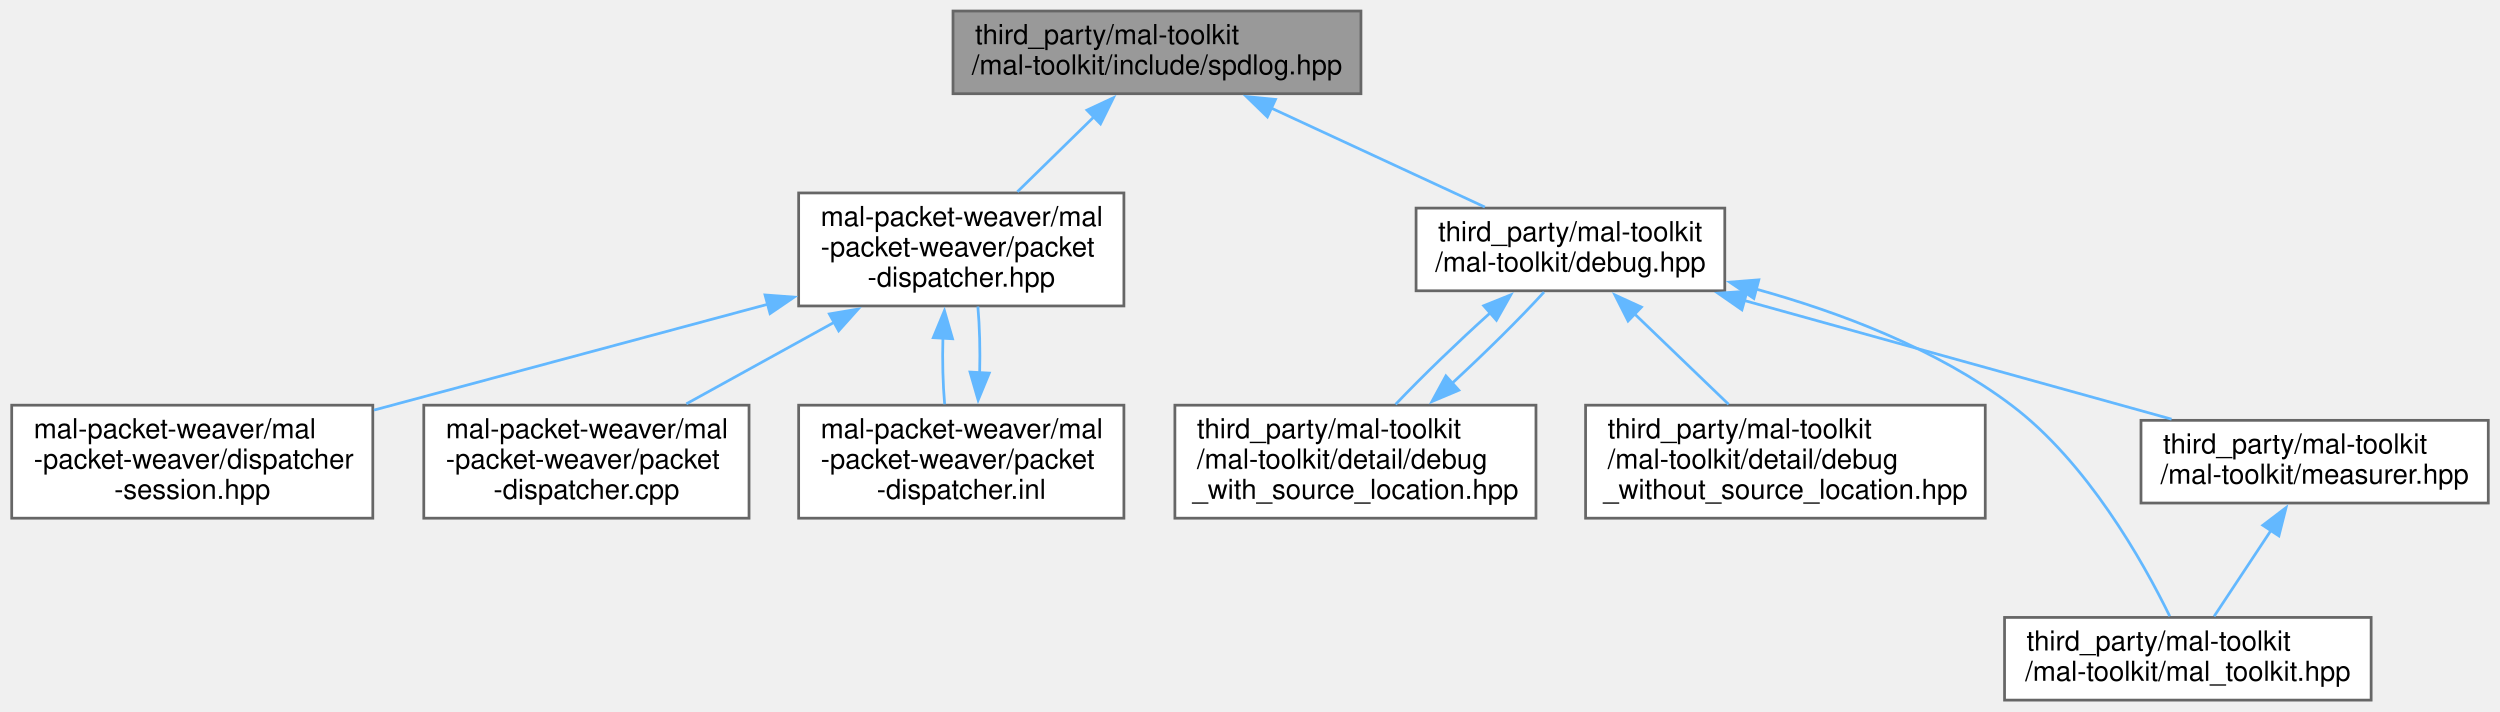
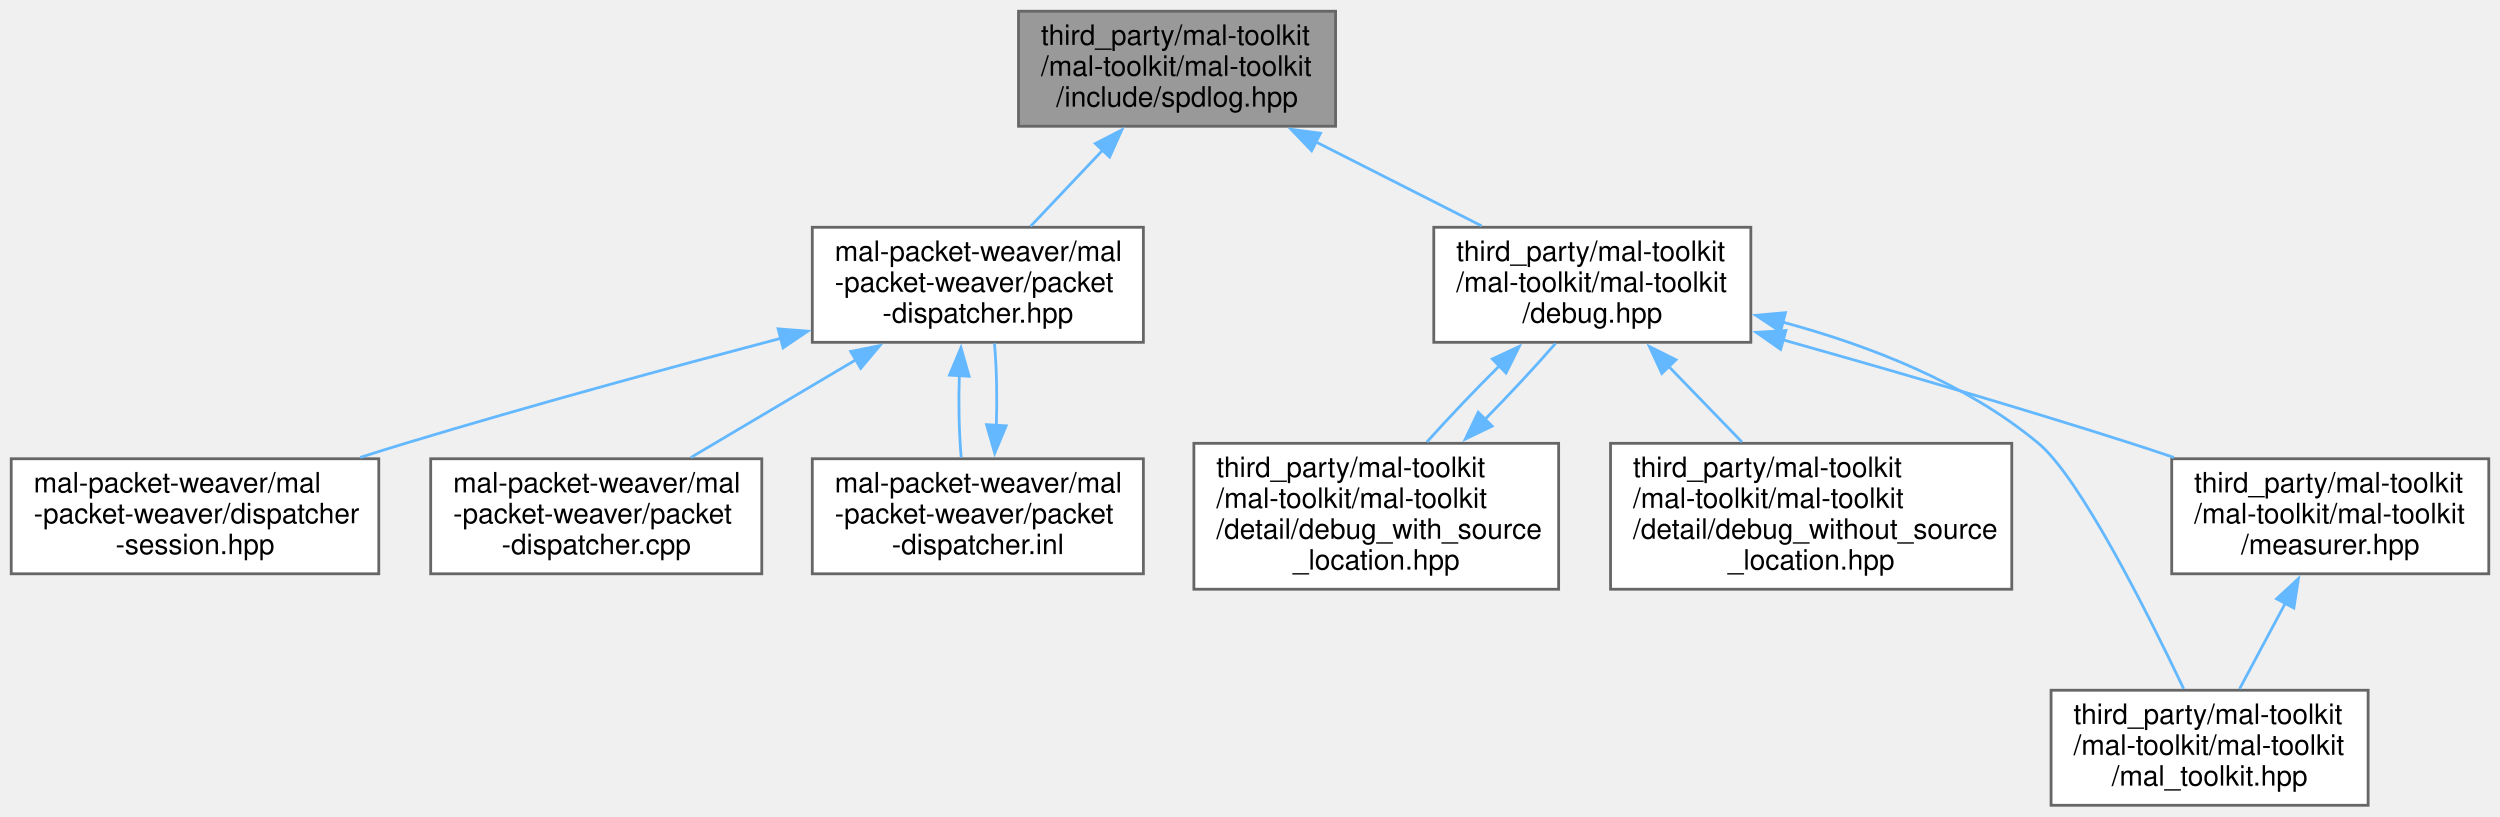
- <svg xmlns="http://www.w3.org/2000/svg" xmlns:xlink="http://www.w3.org/1999/xlink" width="907pt" height="258pt" viewBox="0.00 0.00 906.50 258.00">
-   <g id="graph0" class="graph" transform="scale(1 1) rotate(0) translate(4 254)">
+ <svg xmlns="http://www.w3.org/2000/svg" xmlns:xlink="http://www.w3.org/1999/xlink" width="891pt" height="291pt" viewBox="0.00 0.00 891.00 291.00">
+   <g id="graph0" class="graph" transform="scale(1 1) rotate(0) translate(4 287)">
    <g id="node1" class="node">
      <g id="a_node1">
        <a xlink:title="Provides integration with the SPDLOG library for efficient logging and debugging.">
-           <polygon fill="#999999" stroke="#666666" points="489.5,-250 341.5,-250 341.5,-220 489.5,-220 489.5,-250" />
-           <text text-anchor="start" x="349.5" y="-238" font-family="Helvetica,sans-Serif" font-size="10.00">third_party/mal-toolkit</text>
-           <text text-anchor="middle" x="415.5" y="-227" font-family="Helvetica,sans-Serif" font-size="10.00">/mal-toolkit/include/spdlog.hpp</text>
+           <polygon fill="#999999" stroke="#666666" points="472,-283 359,-283 359,-242 472,-242 472,-283" />
+           <text text-anchor="start" x="367" y="-271" font-family="Helvetica,sans-Serif" font-size="10.00">third_party/mal-toolkit</text>
+           <text text-anchor="start" x="367" y="-260" font-family="Helvetica,sans-Serif" font-size="10.00">/mal-toolkit/mal-toolkit</text>
+           <text text-anchor="middle" x="415.5" y="-249" font-family="Helvetica,sans-Serif" font-size="10.00">/include/spdlog.hpp</text>
        </a>
      </g>
    </g>
    <g id="node2" class="node">
      <g id="a_node2">
        <a xlink:href="../../df/d1d/packet-dispatcher_8hpp.html" target="_top" xlink:title=" ">
-           <polygon fill="white" stroke="#666666" points="403.5,-184 285.5,-184 285.5,-143 403.5,-143 403.5,-184" />
-           <text text-anchor="start" x="293.5" y="-172" font-family="Helvetica,sans-Serif" font-size="10.00">mal-packet-weaver/mal</text>
-           <text text-anchor="start" x="293.5" y="-161" font-family="Helvetica,sans-Serif" font-size="10.00">-packet-weaver/packet</text>
-           <text text-anchor="middle" x="344.5" y="-150" font-family="Helvetica,sans-Serif" font-size="10.00">-dispatcher.hpp</text>
+           <polygon fill="white" stroke="#666666" points="403.5,-206 285.5,-206 285.5,-165 403.5,-165 403.5,-206" />
+           <text text-anchor="start" x="293.5" y="-194" font-family="Helvetica,sans-Serif" font-size="10.00">mal-packet-weaver/mal</text>
+           <text text-anchor="start" x="293.5" y="-183" font-family="Helvetica,sans-Serif" font-size="10.00">-packet-weaver/packet</text>
+           <text text-anchor="middle" x="344.5" y="-172" font-family="Helvetica,sans-Serif" font-size="10.00">-dispatcher.hpp</text>
        </a>
      </g>
    </g>
    <g id="edge1" class="edge">
-       <path fill="none" stroke="#63b8ff" d="M392.68,-211.66C383.73,-202.9 373.54,-192.93 364.85,-184.42" />
-       <polygon fill="#63b8ff" stroke="#63b8ff" points="390.11,-214.05 399.71,-218.54 395.01,-209.04 390.11,-214.05" />
+       <path fill="none" stroke="#63b8ff" d="M388.96,-233.46C380.42,-224.44 371.14,-214.64 363.28,-206.33" />
+       <polygon fill="#63b8ff" stroke="#63b8ff" points="386.39,-235.84 395.81,-240.7 391.47,-231.03 386.39,-235.84" />
    </g>
    <g id="node6" class="node">
      <g id="a_node6">
        <a xlink:href="../../da/d7b/debug_8hpp.html" target="_top" xlink:title="Contains debugging-related macros and utilities for assisting with debugging tasks.">
-           <polygon fill="white" stroke="#666666" points="621.5,-178.5 509.5,-178.5 509.5,-148.5 621.5,-148.5 621.5,-178.5" />
-           <text text-anchor="start" x="517.5" y="-166.5" font-family="Helvetica,sans-Serif" font-size="10.00">third_party/mal-toolkit</text>
-           <text text-anchor="middle" x="565.5" y="-155.5" font-family="Helvetica,sans-Serif" font-size="10.00">/mal-toolkit/debug.hpp</text>
+           <polygon fill="white" stroke="#666666" points="620,-206 507,-206 507,-165 620,-165 620,-206" />
+           <text text-anchor="start" x="515" y="-194" font-family="Helvetica,sans-Serif" font-size="10.00">third_party/mal-toolkit</text>
+           <text text-anchor="start" x="515" y="-183" font-family="Helvetica,sans-Serif" font-size="10.00">/mal-toolkit/mal-toolkit</text>
+           <text text-anchor="middle" x="563.5" y="-172" font-family="Helvetica,sans-Serif" font-size="10.00">/debug.hpp</text>
        </a>
      </g>
    </g>
    <g id="edge6" class="edge">
-       <path fill="none" stroke="#63b8ff" d="M457.02,-214.76C481.53,-203.41 512.04,-189.27 534.46,-178.88" />
-       <polygon fill="#63b8ff" stroke="#63b8ff" points="455.56,-211.58 447.95,-218.96 458.5,-217.93 455.56,-211.58" />
+       <path fill="none" stroke="#63b8ff" d="M464.87,-236.48C484.12,-226.73 505.87,-215.7 524.04,-206.49" />
+       <polygon fill="#63b8ff" stroke="#63b8ff" points="463.46,-233.27 456.12,-240.91 466.62,-239.52 463.46,-233.27" />
    </g>
    <g id="node3" class="node">
      <g id="a_node3">
        <a xlink:href="../../de/d5c/dispatcher-session_8hpp.html" target="_top" xlink:title=" ">
-           <polygon fill="white" stroke="#666666" points="131,-107 0,-107 0,-66 131,-66 131,-107" />
-           <text text-anchor="start" x="8" y="-95" font-family="Helvetica,sans-Serif" font-size="10.00">mal-packet-weaver/mal</text>
-           <text text-anchor="start" x="8" y="-84" font-family="Helvetica,sans-Serif" font-size="10.00">-packet-weaver/dispatcher</text>
-           <text text-anchor="middle" x="65.5" y="-73" font-family="Helvetica,sans-Serif" font-size="10.00">-session.hpp</text>
+           <polygon fill="white" stroke="#666666" points="131,-123.5 0,-123.5 0,-82.5 131,-82.5 131,-123.5" />
+           <text text-anchor="start" x="8" y="-111.5" font-family="Helvetica,sans-Serif" font-size="10.00">mal-packet-weaver/mal</text>
+           <text text-anchor="start" x="8" y="-100.5" font-family="Helvetica,sans-Serif" font-size="10.00">-packet-weaver/dispatcher</text>
+           <text text-anchor="middle" x="65.5" y="-89.5" font-family="Helvetica,sans-Serif" font-size="10.00">-session.hpp</text>
        </a>
      </g>
    </g>
    <g id="edge2" class="edge">
-       <path fill="none" stroke="#63b8ff" d="M274.46,-143.67C230.61,-131.89 174.47,-116.79 131.42,-105.22" />
-       <polygon fill="#63b8ff" stroke="#63b8ff" points="273.3,-146.99 283.87,-146.2 275.12,-140.23 273.3,-146.99" />
+       <path fill="none" stroke="#63b8ff" d="M274.23,-166.42C234.77,-156.01 184.72,-142.37 140.5,-129 135.25,-127.41 129.8,-125.71 124.36,-123.97" />
+       <polygon fill="#63b8ff" stroke="#63b8ff" points="273.31,-169.8 283.87,-168.96 275.09,-163.03 273.31,-169.8" />
    </g>
    <g id="node4" class="node">
      <g id="a_node4">
        <a xlink:href="../../d8/d1a/packet-dispatcher_8cpp.html" target="_top" xlink:title=" ">
-           <polygon fill="white" stroke="#666666" points="267.5,-107 149.5,-107 149.5,-66 267.5,-66 267.5,-107" />
-           <text text-anchor="start" x="157.5" y="-95" font-family="Helvetica,sans-Serif" font-size="10.00">mal-packet-weaver/mal</text>
-           <text text-anchor="start" x="157.5" y="-84" font-family="Helvetica,sans-Serif" font-size="10.00">-packet-weaver/packet</text>
-           <text text-anchor="middle" x="208.5" y="-73" font-family="Helvetica,sans-Serif" font-size="10.00">-dispatcher.cpp</text>
+           <polygon fill="white" stroke="#666666" points="267.5,-123.5 149.5,-123.5 149.5,-82.5 267.5,-82.5 267.5,-123.5" />
+           <text text-anchor="start" x="157.5" y="-111.5" font-family="Helvetica,sans-Serif" font-size="10.00">mal-packet-weaver/mal</text>
+           <text text-anchor="start" x="157.5" y="-100.5" font-family="Helvetica,sans-Serif" font-size="10.00">-packet-weaver/packet</text>
+           <text text-anchor="middle" x="208.5" y="-89.5" font-family="Helvetica,sans-Serif" font-size="10.00">-dispatcher.cpp</text>
        </a>
      </g>
    </g>
    <g id="edge3" class="edge">
-       <path fill="none" stroke="#63b8ff" d="M298.4,-137.08C280.89,-127.42 261.22,-116.58 244.76,-107.49" />
-       <polygon fill="#63b8ff" stroke="#63b8ff" points="296.64,-140.1 307.09,-141.87 300.02,-133.97 296.64,-140.1" />
+       <path fill="none" stroke="#63b8ff" d="M301.21,-158.88C282.13,-147.58 260.03,-134.5 242.2,-123.95" />
+       <polygon fill="#63b8ff" stroke="#63b8ff" points="299.19,-161.75 309.58,-163.83 302.76,-155.72 299.19,-161.75" />
    </g>
    <g id="node5" class="node">
      <g id="a_node5">
        <a xlink:href="../../d2/d7d/packet-dispatcher_8inl.html" target="_top" xlink:title=" ">
-           <polygon fill="white" stroke="#666666" points="403.5,-107 285.5,-107 285.5,-66 403.5,-66 403.5,-107" />
-           <text text-anchor="start" x="293.5" y="-95" font-family="Helvetica,sans-Serif" font-size="10.00">mal-packet-weaver/mal</text>
-           <text text-anchor="start" x="293.5" y="-84" font-family="Helvetica,sans-Serif" font-size="10.00">-packet-weaver/packet</text>
-           <text text-anchor="middle" x="344.5" y="-73" font-family="Helvetica,sans-Serif" font-size="10.00">-dispatcher.inl</text>
+           <polygon fill="white" stroke="#666666" points="403.5,-123.5 285.5,-123.5 285.5,-82.5 403.5,-82.5 403.5,-123.5" />
+           <text text-anchor="start" x="293.5" y="-111.5" font-family="Helvetica,sans-Serif" font-size="10.00">mal-packet-weaver/mal</text>
+           <text text-anchor="start" x="293.5" y="-100.5" font-family="Helvetica,sans-Serif" font-size="10.00">-packet-weaver/packet</text>
+           <text text-anchor="middle" x="344.5" y="-89.5" font-family="Helvetica,sans-Serif" font-size="10.00">-dispatcher.inl</text>
        </a>
      </g>
    </g>
    <g id="edge4" class="edge">
-       <path fill="none" stroke="#63b8ff" d="M337.84,-131.36C337.61,-123.24 337.82,-114.7 338.47,-107.33" />
-       <polygon fill="#63b8ff" stroke="#63b8ff" points="334.34,-131.49 338.39,-141.28 341.33,-131.1 334.34,-131.49" />
+       <path fill="none" stroke="#63b8ff" d="M337.9,-153.16C337.57,-143.33 337.79,-132.76 338.58,-123.95" />
+       <polygon fill="#63b8ff" stroke="#63b8ff" points="334.4,-153.32 338.49,-163.09 341.39,-152.9 334.4,-153.32" />
    </g>
    <g id="edge5" class="edge">
-       <path fill="none" stroke="#63b8ff" d="M351.17,-118.78C351.39,-126.91 351.17,-135.45 350.52,-142.79" />
-       <polygon fill="#63b8ff" stroke="#63b8ff" points="354.66,-118.64 350.62,-108.85 347.68,-119.02 354.66,-118.64" />
+       <path fill="none" stroke="#63b8ff" d="M351.1,-135.4C351.43,-145.23 351.21,-155.8 350.42,-164.6" />
+       <polygon fill="#63b8ff" stroke="#63b8ff" points="354.6,-135.23 350.51,-125.46 347.61,-135.65 354.6,-135.23" />
    </g>
    <g id="node7" class="node">
      <g id="a_node7">
        <a xlink:href="../../da/d43/debug__with__source__location_8hpp.html" target="_top" xlink:title="This file provides utility functions for debugging and assertion handling.">
-           <polygon fill="white" stroke="#666666" points="553,-107 422,-107 422,-66 553,-66 553,-107" />
-           <text text-anchor="start" x="430" y="-95" font-family="Helvetica,sans-Serif" font-size="10.00">third_party/mal-toolkit</text>
-           <text text-anchor="start" x="430" y="-84" font-family="Helvetica,sans-Serif" font-size="10.00">/mal-toolkit/detail/debug</text>
-           <text text-anchor="middle" x="487.5" y="-73" font-family="Helvetica,sans-Serif" font-size="10.00">_with_source_location.hpp</text>
+           <polygon fill="white" stroke="#666666" points="551.5,-129 421.5,-129 421.5,-77 551.5,-77 551.5,-129" />
+           <text text-anchor="start" x="429.5" y="-117" font-family="Helvetica,sans-Serif" font-size="10.00">third_party/mal-toolkit</text>
+           <text text-anchor="start" x="429.5" y="-106" font-family="Helvetica,sans-Serif" font-size="10.00">/mal-toolkit/mal-toolkit</text>
+           <text text-anchor="start" x="429.5" y="-95" font-family="Helvetica,sans-Serif" font-size="10.00">/detail/debug_with_source</text>
+           <text text-anchor="middle" x="486.5" y="-84" font-family="Helvetica,sans-Serif" font-size="10.00">_location.hpp</text>
        </a>
      </g>
    </g>
    <g id="edge7" class="edge">
-       <path fill="none" stroke="#63b8ff" d="M536.37,-140.46C524.67,-129.96 511.77,-117.5 502.06,-107.3" />
-       <polygon fill="#63b8ff" stroke="#63b8ff" points="534.04,-143.08 543.87,-147.04 538.66,-137.81 534.04,-143.08" />
+       <path fill="none" stroke="#63b8ff" d="M530.53,-156.77C521.61,-147.91 512.32,-138.15 504.52,-129.45" />
+       <polygon fill="#63b8ff" stroke="#63b8ff" points="527.87,-159.07 537.47,-163.54 532.75,-154.06 527.87,-159.07" />
    </g>
    <g id="node8" class="node">
      <g id="a_node8">
        <a xlink:href="../../d3/d4b/debug__without__source__location_8hpp.html" target="_top" xlink:title="Provides utility functions for debugging and assertion handling without source location information.">
-           <polygon fill="white" stroke="#666666" points="716,-107 571,-107 571,-66 716,-66 716,-107" />
-           <text text-anchor="start" x="579" y="-95" font-family="Helvetica,sans-Serif" font-size="10.00">third_party/mal-toolkit</text>
-           <text text-anchor="start" x="579" y="-84" font-family="Helvetica,sans-Serif" font-size="10.00">/mal-toolkit/detail/debug</text>
-           <text text-anchor="middle" x="643.5" y="-73" font-family="Helvetica,sans-Serif" font-size="10.00">_without_source_location.hpp</text>
+           <polygon fill="white" stroke="#666666" points="713,-129 570,-129 570,-77 713,-77 713,-129" />
+           <text text-anchor="start" x="578" y="-117" font-family="Helvetica,sans-Serif" font-size="10.00">third_party/mal-toolkit</text>
+           <text text-anchor="start" x="578" y="-106" font-family="Helvetica,sans-Serif" font-size="10.00">/mal-toolkit/mal-toolkit</text>
+           <text text-anchor="start" x="578" y="-95" font-family="Helvetica,sans-Serif" font-size="10.00">/detail/debug_without_source</text>
+           <text text-anchor="middle" x="641.5" y="-84" font-family="Helvetica,sans-Serif" font-size="10.00">_location.hpp</text>
        </a>
      </g>
    </g>
    <g id="edge9" class="edge">
-       <path fill="none" stroke="#63b8ff" d="M588.74,-140.15C599.59,-129.72 612.4,-117.4 622.9,-107.3" />
-       <polygon fill="#63b8ff" stroke="#63b8ff" points="586.41,-137.54 581.63,-146.99 591.26,-142.58 586.41,-137.54" />
+       <path fill="none" stroke="#63b8ff" d="M590.63,-156.5C599.15,-147.71 608.5,-138.06 616.84,-129.45" />
+       <polygon fill="#63b8ff" stroke="#63b8ff" points="588.28,-153.9 583.83,-163.51 593.31,-158.77 588.28,-153.9" />
    </g>
    <g id="node9" class="node">
      <g id="a_node9">
        <a xlink:href="../../d1/d08/mal__toolkit_8hpp.html" target="_top" xlink:title="Main header file for the MAL Toolkit library, providing a comprehensive set of tools and utilities.">
-           <polygon fill="white" stroke="#666666" points="856,-30 723,-30 723,0 856,0 856,-30" />
-           <text text-anchor="start" x="731" y="-18" font-family="Helvetica,sans-Serif" font-size="10.00">third_party/mal-toolkit</text>
-           <text text-anchor="middle" x="789.5" y="-7" font-family="Helvetica,sans-Serif" font-size="10.00">/mal-toolkit/mal_toolkit.hpp</text>
+           <polygon fill="white" stroke="#666666" points="840,-41 727,-41 727,0 840,0 840,-41" />
+           <text text-anchor="start" x="735" y="-29" font-family="Helvetica,sans-Serif" font-size="10.00">third_party/mal-toolkit</text>
+           <text text-anchor="start" x="735" y="-18" font-family="Helvetica,sans-Serif" font-size="10.00">/mal-toolkit/mal-toolkit</text>
+           <text text-anchor="middle" x="783.5" y="-7" font-family="Helvetica,sans-Serif" font-size="10.00">/mal_toolkit.hpp</text>
        </a>
      </g>
    </g>
    <g id="edge10" class="edge">
-       <path fill="none" stroke="#63b8ff" d="M632.81,-149.13C663.26,-140.7 698.42,-127.41 725.5,-107 752.95,-86.31 773.17,-50.4 782.94,-30.43" />
-       <polygon fill="#63b8ff" stroke="#63b8ff" points="632.06,-145.71 623.28,-151.64 633.85,-152.48 632.06,-145.71" />
+       <path fill="none" stroke="#63b8ff" d="M631.31,-172.21C661.77,-164 696.61,-150.6 722.5,-129 737.25,-116.7 761.19,-69.04 774.27,-41.49" />
+       <polygon fill="#63b8ff" stroke="#63b8ff" points="630.6,-168.78 621.77,-174.63 632.33,-175.56 630.6,-168.78" />
    </g>
    <g id="node10" class="node">
      <g id="a_node10">
        <a xlink:href="../../d0/db4/measurer_8hpp.html" target="_top" xlink:title="Implements performance measurement and profiling utilities.">
-           <polygon fill="white" stroke="#666666" points="898.5,-101.5 772.5,-101.5 772.5,-71.5 898.5,-71.5 898.5,-101.5" />
-           <text text-anchor="start" x="780.5" y="-89.5" font-family="Helvetica,sans-Serif" font-size="10.00">third_party/mal-toolkit</text>
-           <text text-anchor="middle" x="835.5" y="-78.5" font-family="Helvetica,sans-Serif" font-size="10.00">/mal-toolkit/measurer.hpp</text>
+           <polygon fill="white" stroke="#666666" points="883,-123.5 770,-123.5 770,-82.5 883,-82.5 883,-123.5" />
+           <text text-anchor="start" x="778" y="-111.5" font-family="Helvetica,sans-Serif" font-size="10.00">third_party/mal-toolkit</text>
+           <text text-anchor="start" x="778" y="-100.5" font-family="Helvetica,sans-Serif" font-size="10.00">/mal-toolkit/mal-toolkit</text>
+           <text text-anchor="middle" x="826.5" y="-89.5" font-family="Helvetica,sans-Serif" font-size="10.00">/measurer.hpp</text>
        </a>
      </g>
    </g>
    <g id="edge11" class="edge">
-       <path fill="none" stroke="#63b8ff" d="M628.56,-144.98C675.71,-131.89 739.39,-114.2 783.6,-101.92" />
-       <polygon fill="#63b8ff" stroke="#63b8ff" points="627.72,-141.59 619.02,-147.63 629.59,-148.33 627.72,-141.59" />
+       <path fill="none" stroke="#63b8ff" d="M631.11,-165.98C668.02,-155.61 714.45,-142.15 755.5,-129 760.48,-127.41 765.63,-125.7 770.79,-123.95" />
+       <polygon fill="#63b8ff" stroke="#63b8ff" points="630.61,-162.48 621.92,-168.55 632.5,-169.22 630.61,-162.48" />
    </g>
    <g id="edge8" class="edge">
-       <path fill="none" stroke="#63b8ff" d="M522.44,-114.82C534.64,-126.07 547.36,-138.63 555.92,-148.04" />
-       <polygon fill="#63b8ff" stroke="#63b8ff" points="525.01,-112.43 515.25,-108.32 520.32,-117.62 525.01,-112.43" />
+       <path fill="none" stroke="#63b8ff" d="M525.11,-137.4C534.19,-146.65 543.26,-156.39 550.38,-164.6" />
+       <polygon fill="#63b8ff" stroke="#63b8ff" points="527.79,-135.13 518.24,-130.52 522.83,-140.07 527.79,-135.13" />
    </g>
    <g id="edge12" class="edge">
-       <path fill="none" stroke="#63b8ff" d="M819.75,-61.7C812.86,-51.29 805,-39.42 799.02,-30.38" />
-       <polygon fill="#63b8ff" stroke="#63b8ff" points="816.7,-63.43 825.13,-69.84 822.53,-59.57 816.7,-63.43" />
+       <path fill="none" stroke="#63b8ff" d="M810.45,-71.95C805.01,-61.76 799.07,-50.65 794.16,-41.45" />
+       <polygon fill="#63b8ff" stroke="#63b8ff" points="807.36,-73.59 815.16,-80.77 813.53,-70.3 807.36,-73.59" />
    </g>
  </g>
</svg>
